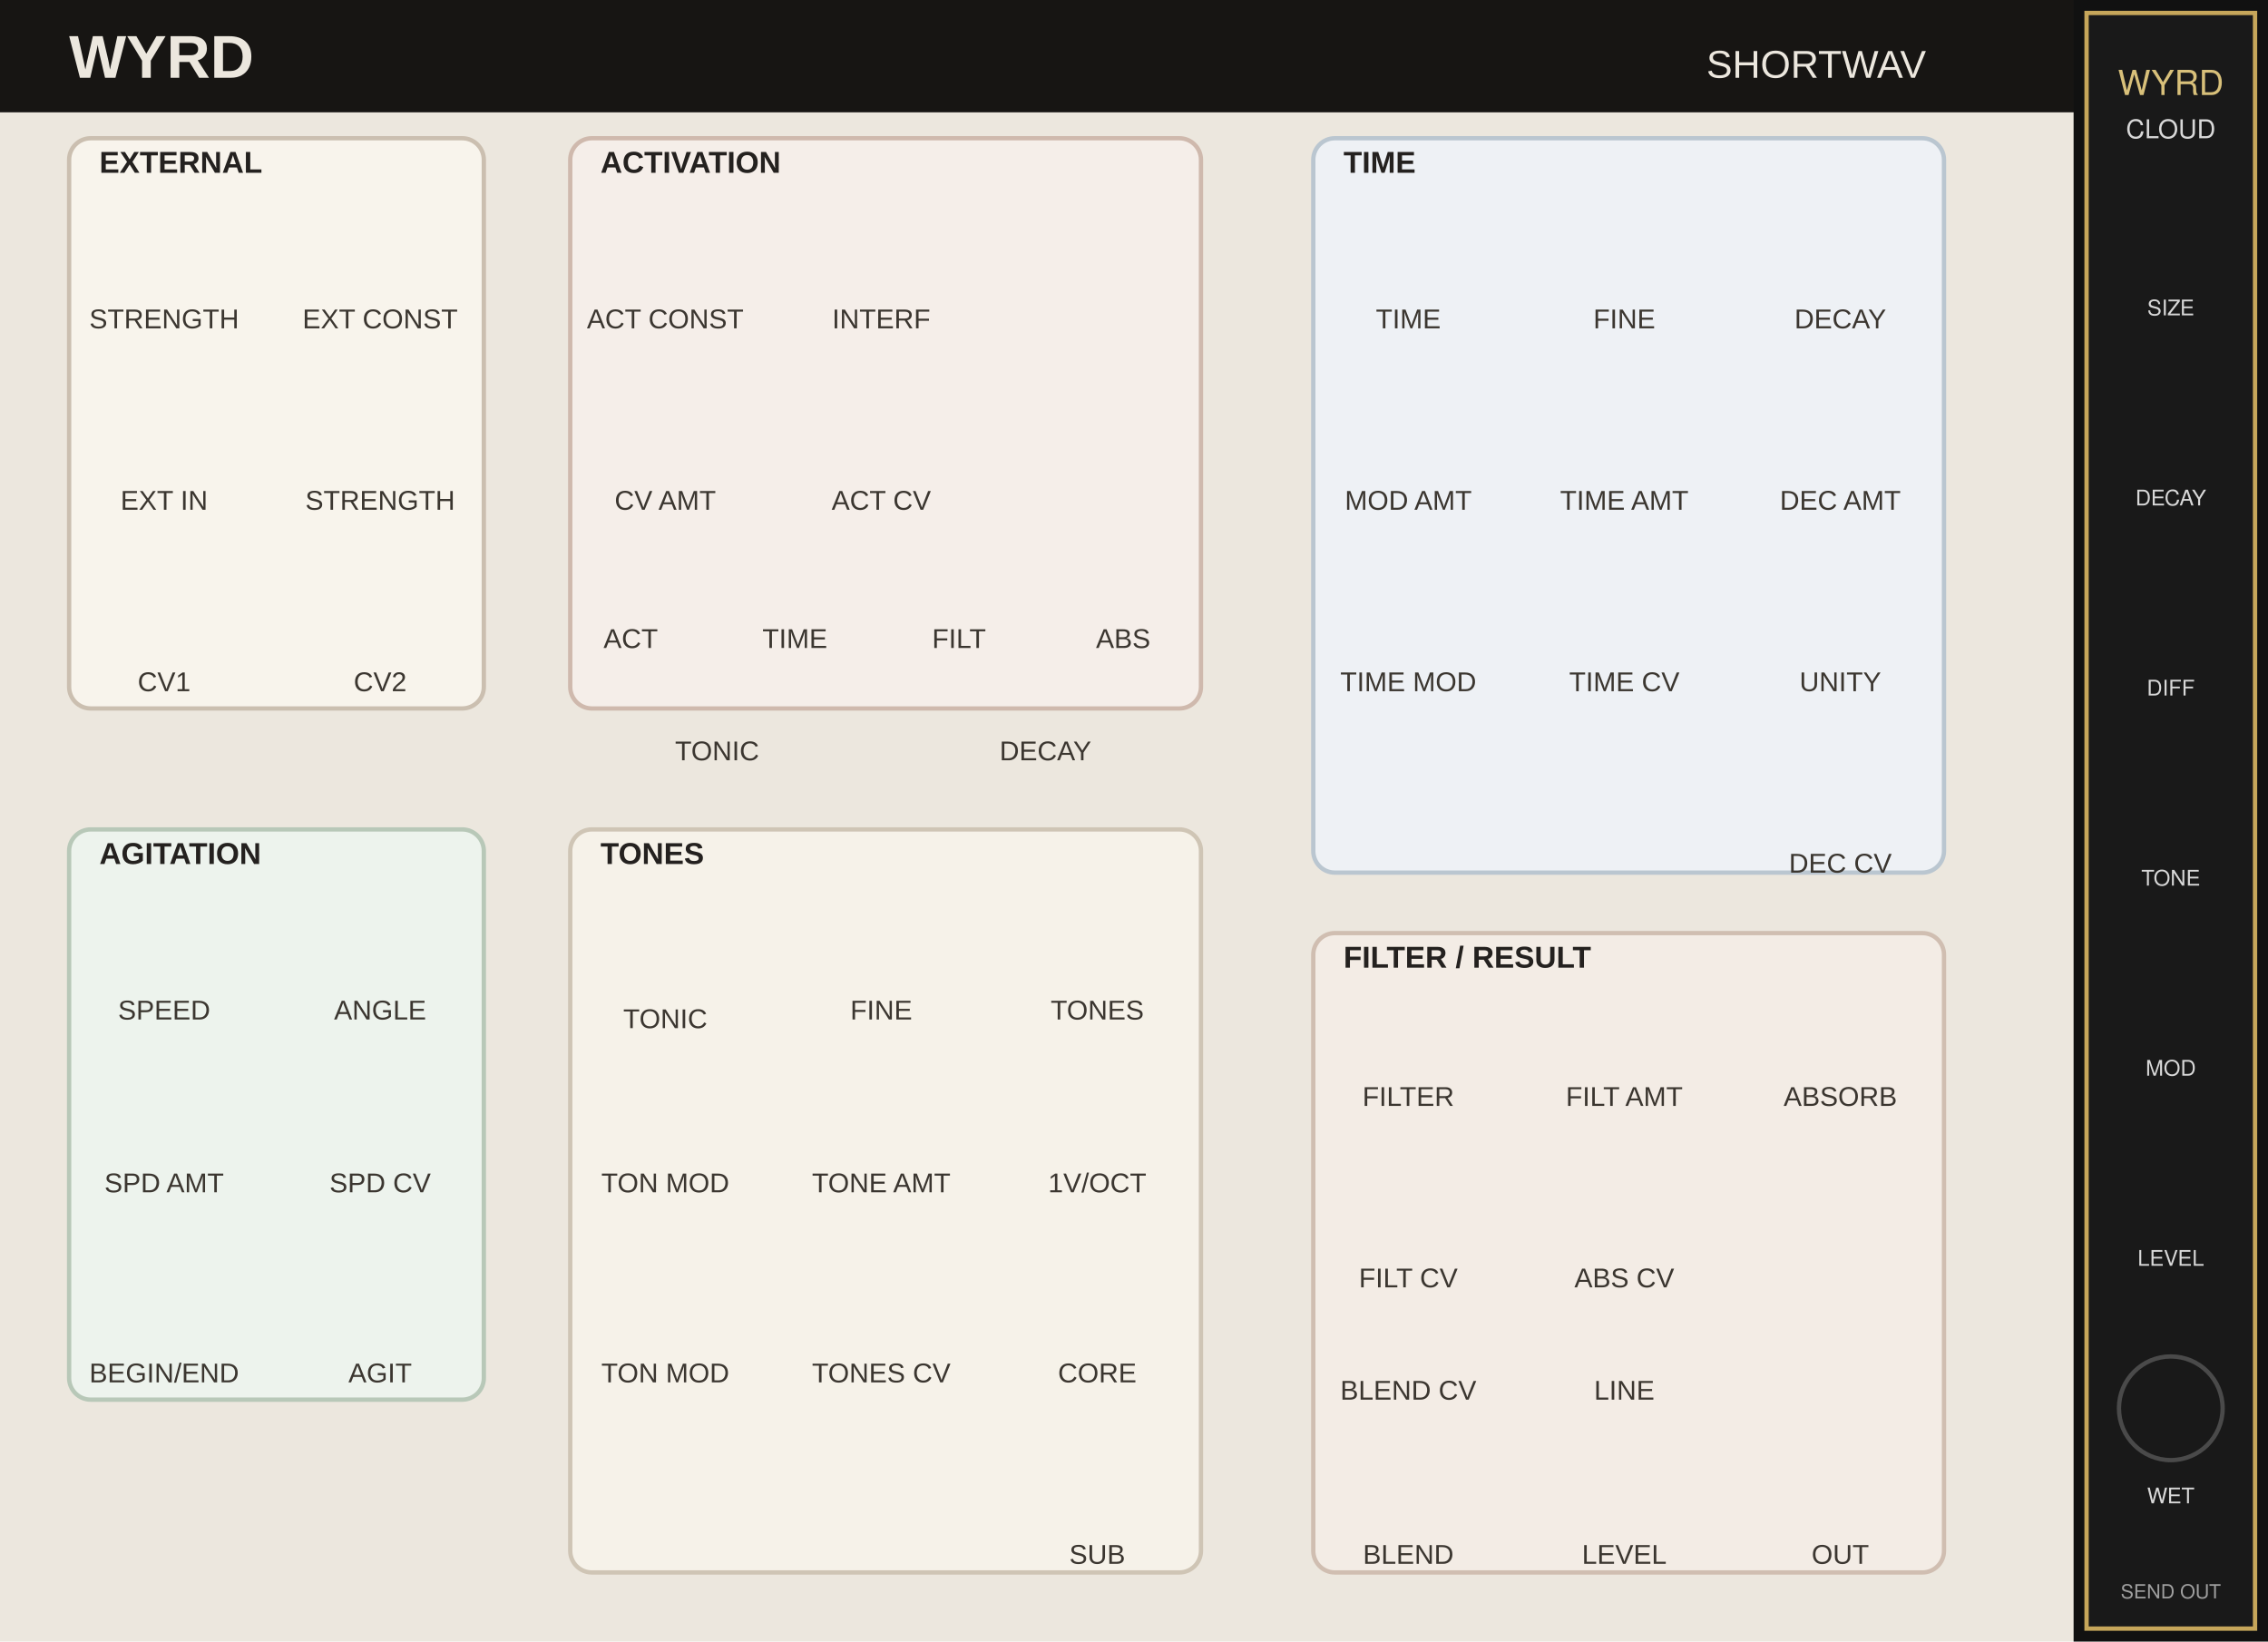
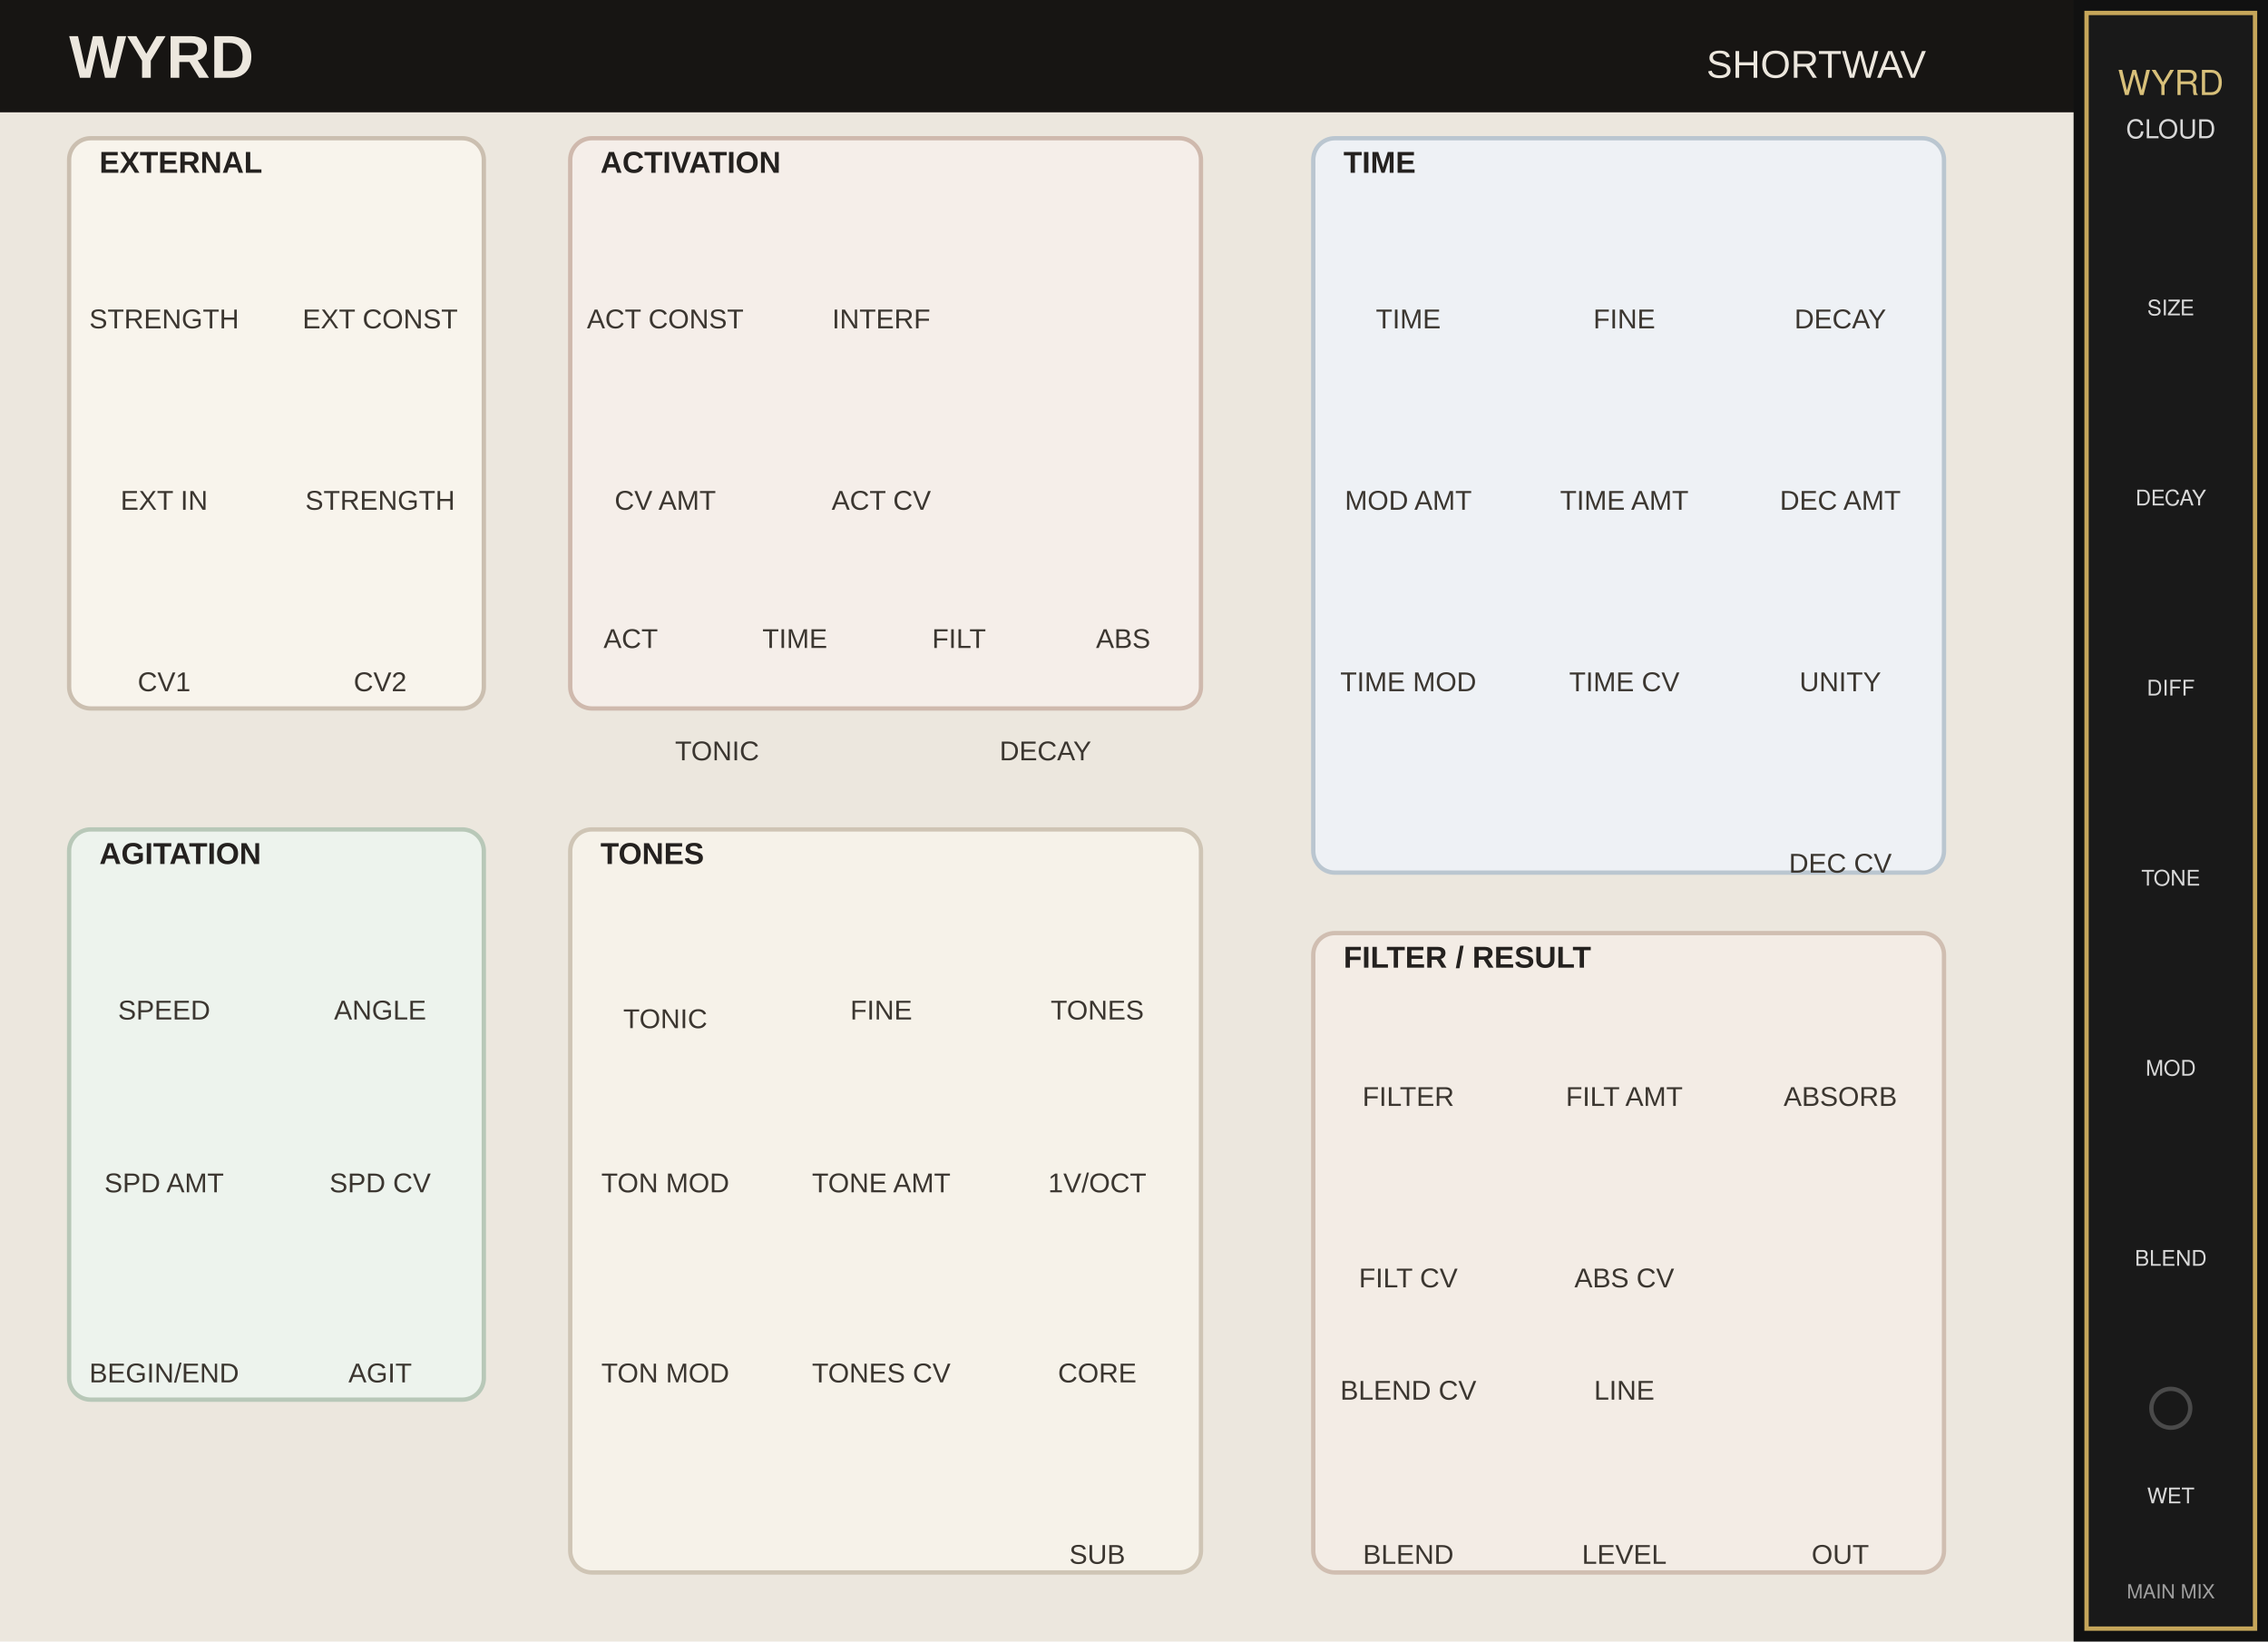
<svg xmlns="http://www.w3.org/2000/svg" viewBox="0 0 525 380" width="525" height="380">
  <rect width="525" height="380" fill="#ece7de" />
  <rect x="0" y="0" width="525" height="26" fill="#171513" />
  <text x="16" y="18" font-family="Arial, Helvetica, sans-serif" font-size="14" fill="#ece7de" font-weight="700">WYRD</text>
  <text x="395" y="18" font-family="Arial, Helvetica, sans-serif" font-size="9" fill="#ece7de">SHORTWAV</text>
  <rect x="16" y="32" width="96" height="132" rx="5" fill="#f8f4ec" stroke="#cbbfb0" />
  <rect x="16" y="192" width="96" height="132" rx="5" fill="#edf3ed" stroke="#b8c8b8" />
  <rect x="132" y="32" width="146" height="132" rx="5" fill="#f5eee9" stroke="#cfb9ad" />
  <rect x="132" y="192" width="146" height="172" rx="5" fill="#f6f2e9" stroke="#cfc5b5" />
  <rect x="304" y="32" width="146" height="170" rx="5" fill="#eef1f5" stroke="#bac6d0" />
  <rect x="304" y="216" width="146" height="148" rx="5" fill="#f3ece5" stroke="#d0beb1" />
  <rect x="480" y="0" width="45" height="380" fill="#111111" />
  <rect x="483" y="3" width="39" height="374" fill="#191919" stroke="#c6a65a" stroke-width="1" />
  <g font-family="Arial, Helvetica, sans-serif" fill="#24211f">
    <text x="23" y="40" font-size="7" font-weight="700">EXTERNAL</text>
    <text x="23" y="200" font-size="7" font-weight="700">AGITATION</text>
    <text x="139" y="40" font-size="7" font-weight="700">ACTIVATION</text>
    <text x="139" y="200" font-size="7" font-weight="700">TONES</text>
    <text x="311" y="40" font-size="7" font-weight="700">TIME</text>
    <text x="311" y="224" font-size="7" font-weight="700">FILTER / RESULT</text>
  </g>
  <g font-family="Arial, Helvetica, sans-serif" font-size="6.3" fill="#3b3630" text-anchor="middle">
    <text x="38" y="76">STRENGTH</text>
    <text x="88" y="76">EXT CONST</text>
    <text x="38" y="118">EXT IN</text>
    <text x="88" y="118">STRENGTH</text>
    <text x="38" y="160">CV1</text>
    <text x="88" y="160">CV2</text>
    <text x="38" y="236">SPEED</text>
    <text x="88" y="236">ANGLE</text>
    <text x="38" y="276">SPD AMT</text>
    <text x="88" y="276">SPD CV</text>
    <text x="38" y="320">BEGIN/END</text>
    <text x="88" y="320">AGIT</text>
    <text x="154" y="76">ACT CONST</text>
    <text x="204" y="76">INTERF</text>
    <text x="154" y="118">CV AMT</text>
    <text x="204" y="118">ACT CV</text>
    <text x="146" y="150">ACT</text>
    <text x="184" y="150">TIME</text>
    <text x="222" y="150">FILT</text>
    <text x="260" y="150">ABS</text>
    <text x="166" y="176">TONIC</text>
    <text x="242" y="176">DECAY</text>
    <text x="154" y="238">TONIC</text>
    <text x="204" y="236">FINE</text>
    <text x="254" y="236">TONES</text>
    <text x="154" y="276">TON MOD</text>
    <text x="204" y="276">TONE AMT</text>
    <text x="254" y="276">1V/OCT</text>
    <text x="154" y="320">TON MOD</text>
    <text x="204" y="320">TONES CV</text>
    <text x="254" y="320">CORE</text>
    <text x="254" y="362">SUB</text>
    <text x="326" y="76">TIME</text>
    <text x="376" y="76">FINE</text>
    <text x="426" y="76">DECAY</text>
    <text x="326" y="118">MOD AMT</text>
    <text x="376" y="118">TIME AMT</text>
    <text x="426" y="118">DEC AMT</text>
    <text x="326" y="160">TIME MOD</text>
    <text x="376" y="160">TIME CV</text>
    <text x="426" y="160">UNITY</text>
    <text x="426" y="202">DEC CV</text>
    <text x="326" y="256">FILTER</text>
    <text x="376" y="256">FILT AMT</text>
    <text x="426" y="256">ABSORB</text>
    <text x="326" y="298">FILT CV</text>
    <text x="376" y="298">ABS CV</text>
    <text x="326" y="324">BLEND CV</text>
    <text x="376" y="324">LINE</text>
    <text x="326" y="362">BLEND</text>
    <text x="376" y="362">LEVEL</text>
    <text x="426" y="362">OUT</text>
  </g>
  <g text-anchor="middle" font-family="Helvetica,Arial,sans-serif">
    <text x="502.5" y="22" font-size="8" fill="#d8c07a">WYRD</text>
    <text x="502.5" y="32" font-size="6" fill="#d8d8d8">CLOUD</text>
    <text x="502.5" y="73" font-size="5" fill="#d8d8d8">SIZE</text>
    <text x="502.5" y="117" font-size="5" fill="#d8d8d8">DECAY</text>
    <text x="502.5" y="161" font-size="5" fill="#d8d8d8">DIFF</text>
    <text x="502.5" y="205" font-size="5" fill="#d8d8d8">TONE</text>
    <text x="502.5" y="249" font-size="5" fill="#d8d8d8">MOD</text>
-     <text x="502.5" y="293" font-size="5" fill="#d8d8d8">LEVEL</text>
-     <circle cx="502.5" cy="326" r="12" fill="none" stroke="#4a4a4a" stroke-width="1" />
+     <text x="502.5" y="293" font-size="5" fill="#d8d8d8">BLEND</text>
+     <circle cx="502.5" cy="326" r="4.5" fill="none" stroke="#4a4a4a" stroke-width="1" />
    <text x="502.5" y="348" font-size="5" fill="#d8d8d8">WET</text>
-     <text x="502.5" y="370" font-size="4.5" fill="#9f9f9f">SEND OUT</text>
+     <text x="502.5" y="370" font-size="4.5" fill="#9f9f9f">MAIN MIX</text>
  </g>
</svg>
